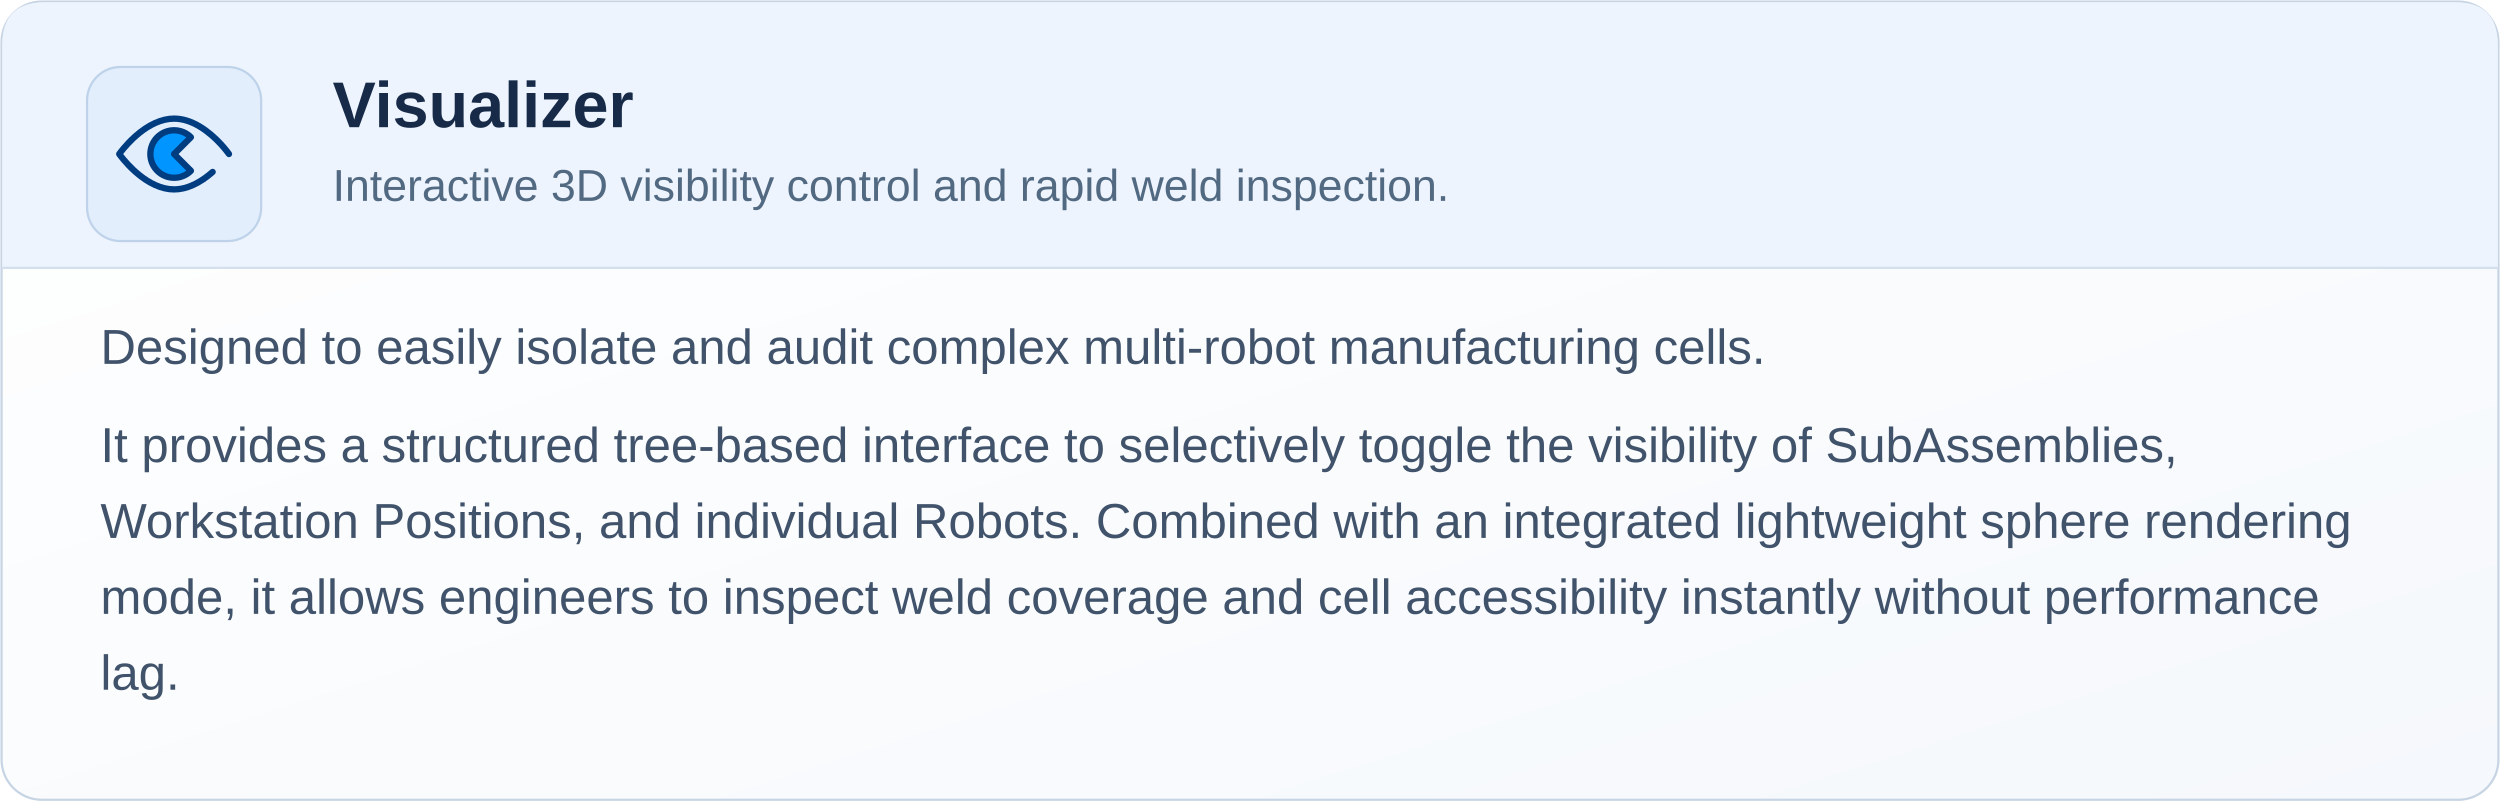
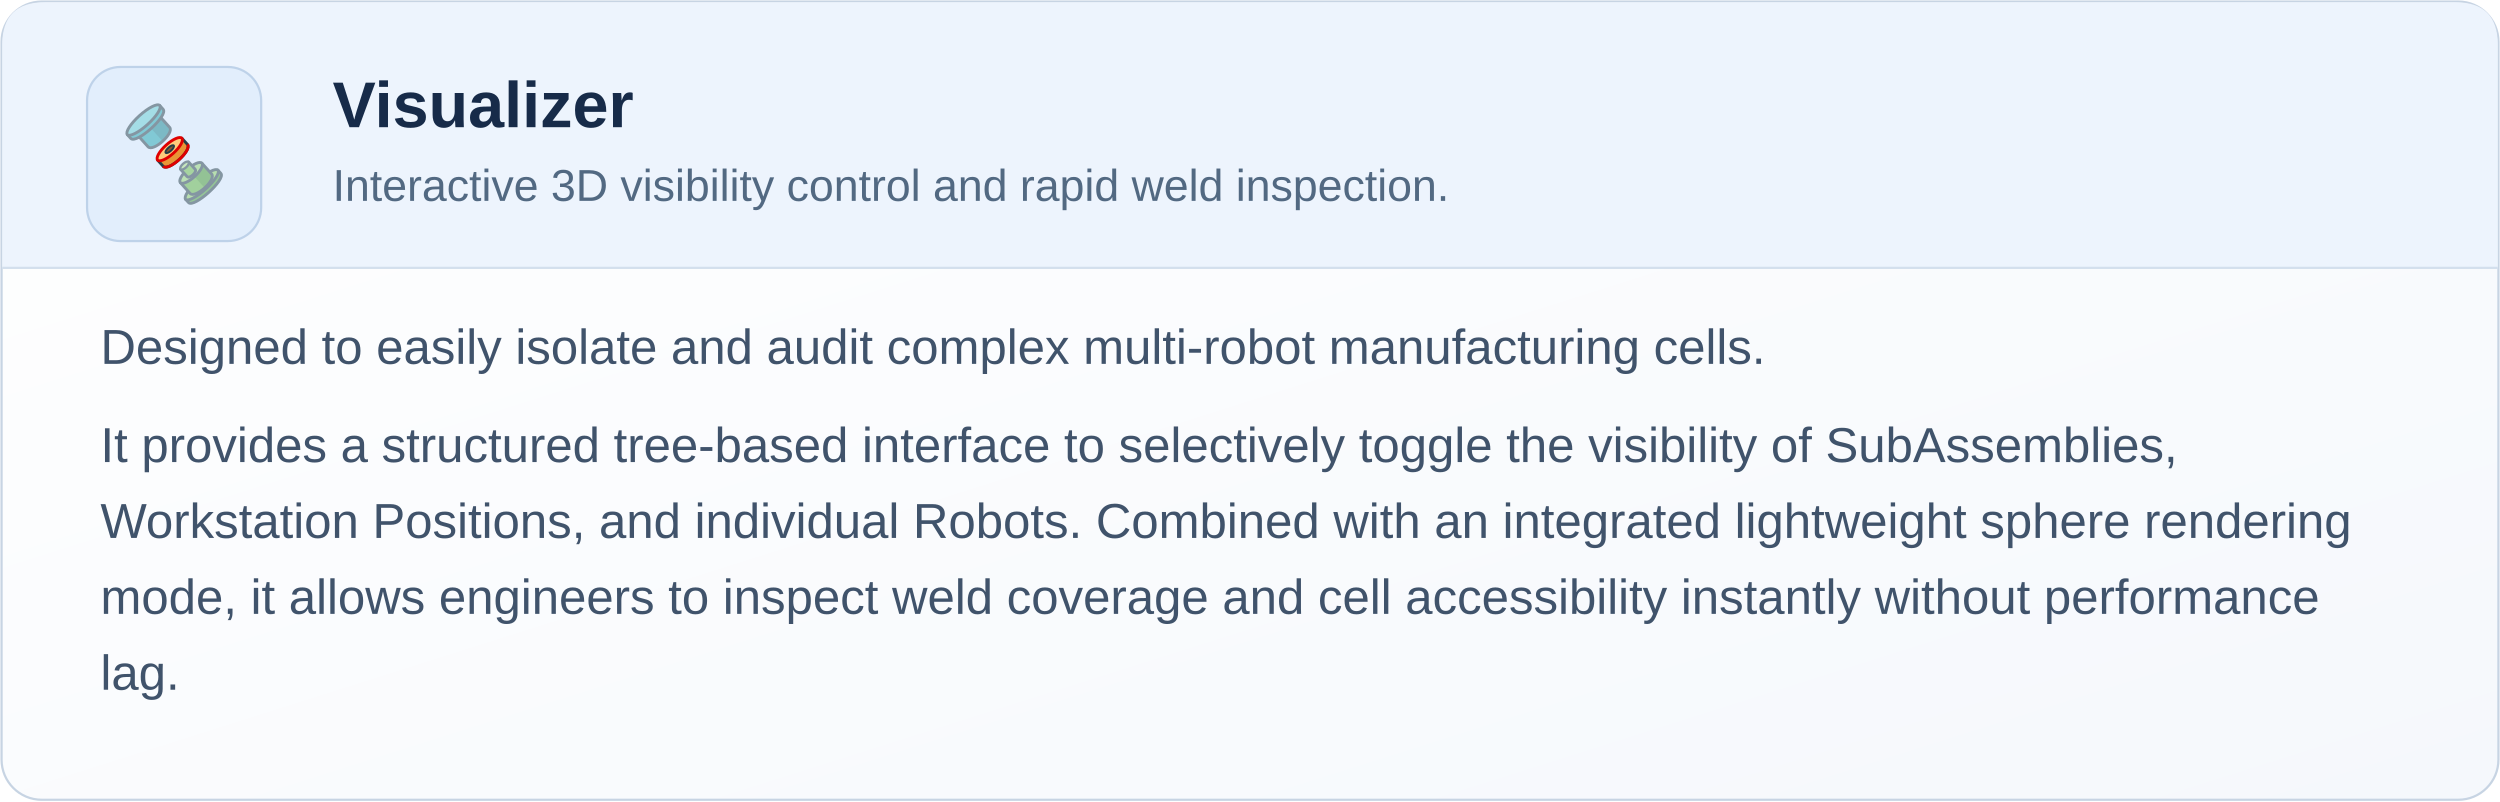
<svg xmlns="http://www.w3.org/2000/svg" width="1120" height="359" viewBox="0 0 1120 359" role="img" aria-labelledby="title description">
  <style id="manufai-theme-styles">
.manufai-theme-1{stop-color:#FFFFFF}
.manufai-theme-2{stop-color:#F5F8FC}
.manufai-theme-3{stroke:#C7D4E3;stroke-opacity:1}
.manufai-theme-4{fill:#EDF4FD;fill-opacity:1}
.manufai-theme-5{fill:#E2EEFC;fill-opacity:1;stroke:#BED2E9;stroke-opacity:1}
.manufai-theme-6{stroke:#D3DFED;stroke-opacity:1}
.manufai-theme-7{fill:#172B49}
.manufai-theme-8{fill:#526982}
.manufai-theme-9{fill:#40536B}
@media (prefers-color-scheme: dark){
.manufai-theme-1{stop-color:#0A0E17}
.manufai-theme-2{stop-color:#142133}
.manufai-theme-3{stroke:#365171;stroke-opacity:.8}
.manufai-theme-4{fill:#182A44;fill-opacity:.38}
.manufai-theme-5{fill:#1E88E5;fill-opacity:.13;stroke:#64B5F6;stroke-opacity:.22}
.manufai-theme-6{stroke:#7CA3D2;stroke-opacity:.16}
.manufai-theme-7{fill:#E8F0FE}
.manufai-theme-8{fill:#8FAFD3}
.manufai-theme-9{fill:#C0D0E4}
}
</style>
  <defs>
    <linearGradient id="panel-bg" x2="1" y2="1">
      <stop stop-color="#0A0E17" class="manufai-theme-1" />
      <stop offset="1" stop-color="#142133" class="manufai-theme-2" />
    </linearGradient>
  </defs>
  <rect x=".7" y=".7" width="1118.6" height="357.6" rx="18" fill="url(#panel-bg)" stroke="#365171" stroke-opacity=".8" class="manufai-theme-3" />
  <path d="M20 1H1100Q1119 1 1119 20V120H1V20Q1 1 20 1" fill="#182A44" fill-opacity=".38" class="manufai-theme-4" />
  <rect x="39" y="30" width="78" height="78" rx="15" fill="#1E88E5" fill-opacity=".13" stroke="#64B5F6" stroke-opacity=".22" class="manufai-theme-5" />
-   <svg height="52" width="52" version="1.1" id="icon-Layer_1" viewBox="0 0 511.999 511.999" xml:space="preserve" fill="#000000" x="52" y="43" preserveAspectRatio="xMidYMid meet">
-     <g id="icon-SVGRepo_bgCarrier" stroke-width="0" />
-     <g id="icon-SVGRepo_tracerCarrier" stroke-linecap="round" stroke-linejoin="round" />
-     <g id="icon-SVGRepo_iconCarrier">
-       <path style="fill:#003c80;" d="M255.999,426.059c-58.135,0-120.528-28.211-180.434-81.584 c-44.524-39.668-71.926-78.859-73.07-80.509c-3.326-4.79-3.326-11.141,0-15.931c1.144-1.65,28.546-40.84,73.072-80.509 C135.473,114.154,197.865,85.941,256,85.941c38.633,0,78.631,12.107,118.882,35.983c79.124,46.936,132.393,122.898,134.622,126.11 c4.399,6.338,2.827,15.042-3.509,19.44c-6.338,4.397-15.043,2.83-19.442-3.509c-0.508-0.732-52.166-74.261-125.924-118.013 c-35.88-21.283-71.081-32.074-104.63-32.074c-107.992,0-200.798,111.051-224.637,142.114 C55.229,287.035,148.191,398.121,256,398.121c64.189,0,122.834-39.976,160.728-73.51c5.777-5.111,14.607-4.572,19.717,1.203 c5.113,5.777,4.573,14.606-1.203,19.718C375.714,398.213,313.732,426.059,255.999,426.059z" />
-       <path style="fill:#0095ff;" d="M330.079,181.919c-40.913-40.913-107.248-40.913-148.161,0s-40.913,107.248,0,148.161 s107.248,40.913,148.161,0l-74.08-74.08L330.079,181.919z" />
-       <path style="fill:#003c80;" d="M255.999,374.679c-30.406,0-60.81-11.575-83.958-34.721c-46.294-46.295-46.294-121.622,0-167.917 c46.297-46.295,121.62-46.294,167.917,0c5.455,5.455,5.455,14.3,0,19.756L275.755,256l64.203,64.203 c5.455,5.455,5.455,14.3,0,19.756C316.809,363.104,286.405,374.679,255.999,374.679z M255.999,165.246 c-23.254,0-46.501,8.848-64.203,26.552c-35.401,35.401-35.401,93.005,0,128.406c32.044,32.043,82.277,35.084,117.77,9.119 l-63.445-63.445c-5.455-5.455-5.455-14.3,0-19.756l63.445-63.445C293.681,171.057,274.836,165.246,255.999,165.246z" />
+   <svg width="52" height="52" viewBox="0 0 32 32" role="img" aria-labelledby="icon-title icon-desc" x="52" y="43" preserveAspectRatio="xMidYMid meet">
+     <g id="icon-subassembly">
+       <g transform="rotate(-42 16 16)" stroke="#263d47" stroke-width="0.8" stroke-linejoin="round">
+         <g id="icon-blue-component" opacity="0.5">
+           <path fill="#20a4ad" stroke="none" d="M12 4.8H20V9.7C20 11.8 12 11.8 12 9.7Z" />
+           <path fill="#16838e" stroke="none" d="M16 5H20V9.7C20 10.7 18.1 11.3 16 11.3Z" />
+           <path fill="none" d="M12 4.8H20V9.7C20 11.8 12 11.8 12 9.7Z" />
+           <path fill="#20a4ad" d="M10 3.4V4.8C10 7.1 22 7.1 22 4.8V3.4Z" />
+           <ellipse cx="16" cy="3.4" rx="6" ry="1.65" fill="#66cbd0" />
+         </g>
+         <g id="icon-orange-component" opacity="1">
+           <path fill="#e99536" d="M11.5 14.2V16.5C11.5 18.6 20.5 18.6 20.5 16.5V14.2Z" stroke="#263d47" />
+           <path id="icon-orange-lower-arc" d="M11.5 16.5C11.5 18.6 20.5 18.6 20.5 16.5" fill="none" stroke="#e00000" />
+           <ellipse cx="16" cy="14.2" rx="4.5" ry="1.5" fill="#ffcb7c" stroke="#e00000" />
+           <ellipse cx="16" cy="14.2" rx="1.5" ry="0.55" fill="#8c572c" stroke-width="0.55" stroke="#263d47" />
+         </g>
+         <g id="icon-green-component" opacity="0.5">
+           <path fill="#459b32" d="M10 27.4V28.6C10 30.8 22 30.8 22 28.6V27.4Z" />
+           <ellipse cx="16" cy="27.4" rx="6" ry="1.6" fill="#8bce61" />
+           <path fill="#60b13d" stroke="none" d="M12 23H20V27C20 29.1 12 29.1 12 27Z" />
+           <path fill="#44962d" stroke="none" d="M16 23H20V27C20 28 18.2 28.6 16 28.6Z" />
+           <path fill="none" d="M12 23H20V27C20 29.1 12 29.1 12 27Z" />
+           <ellipse cx="16" cy="23" rx="4" ry="1.4" fill="#94d36d" />
+           <path fill="#69b944" d="M14.5 20.3H17.5V23C17.5 24 14.5 24 14.5 23Z" />
+           <ellipse cx="16" cy="20.3" rx="1.5" ry="0.65" fill="#ace080" stroke-width="0.65" />
+         </g>
+       </g>
    </g>
  </svg>
  <path d="M1 120H1119" stroke="#7CA3D2" stroke-opacity=".16" class="manufai-theme-6" />
  <text id="titulo" xml:space="preserve" style="white-space:pre" x="149" y="57" fill="#E8F0FE" font-family="Arial, Helvetica, sans-serif" font-size="29" font-weight="700" font-style="normal" letter-spacing="0" text-anchor="start" class="manufai-theme-7">
    <tspan x="149" y="57" fill="#E8F0FE" font-family="Arial, Helvetica, sans-serif" font-size="29" font-weight="700" font-style="normal" letter-spacing="0" text-anchor="start" class="manufai-theme-7">Visualizer</tspan>
  </text>
  <text id="subtitulo" xml:space="preserve" style="white-space:pre" x="149" y="90" fill="#8FAFD3" font-family="Arial, Helvetica, sans-serif" font-size="20" font-weight="400" font-style="normal" letter-spacing="0" text-anchor="start" class="manufai-theme-8">
    <tspan x="149" y="90" fill="#8FAFD3" font-family="Arial, Helvetica, sans-serif" font-size="20" font-weight="400" font-style="normal" letter-spacing="0" text-anchor="start" class="manufai-theme-8">Interactive 3D visibility control and rapid weld inspection.</tspan>
  </text>
  <text id="descripcion" xml:space="preserve" style="white-space:pre" x="45" y="163" fill="#C0D0E4" font-family="Arial, Helvetica, sans-serif" font-size="22" font-weight="400" font-style="normal" letter-spacing="0" text-anchor="start" class="manufai-theme-9">
    <tspan x="45" y="163" fill="#C0D0E4" font-family="Arial, Helvetica, sans-serif" font-size="22" font-weight="400" font-style="normal" letter-spacing="0" text-anchor="start" class="manufai-theme-9">Designed to easily isolate and audit complex multi-robot manufacturing cells.</tspan>
    <tspan x="45" y="207" fill="#C0D0E4" font-family="Arial, Helvetica, sans-serif" font-size="22" font-weight="400" font-style="normal" letter-spacing="0" text-anchor="start" class="manufai-theme-9">It provides a structured tree-based interface to selectively toggle the visibility of SubAssemblies,</tspan>
    <tspan x="45" y="241" fill="#C0D0E4" font-family="Arial, Helvetica, sans-serif" font-size="22" font-weight="400" font-style="normal" letter-spacing="0" text-anchor="start" class="manufai-theme-9">Workstation Positions, and individual Robots. Combined with an integrated lightweight sphere rendering</tspan>
    <tspan x="45" y="275" fill="#C0D0E4" font-family="Arial, Helvetica, sans-serif" font-size="22" font-weight="400" font-style="normal" letter-spacing="0" text-anchor="start" class="manufai-theme-9">mode, it allows engineers to inspect weld coverage and cell accessibility instantly without performance</tspan>
    <tspan x="45" y="309" fill="#C0D0E4" font-family="Arial, Helvetica, sans-serif" font-size="22" font-weight="400" font-style="normal" letter-spacing="0" text-anchor="start" class="manufai-theme-9">lag.</tspan>
  </text>
</svg>
